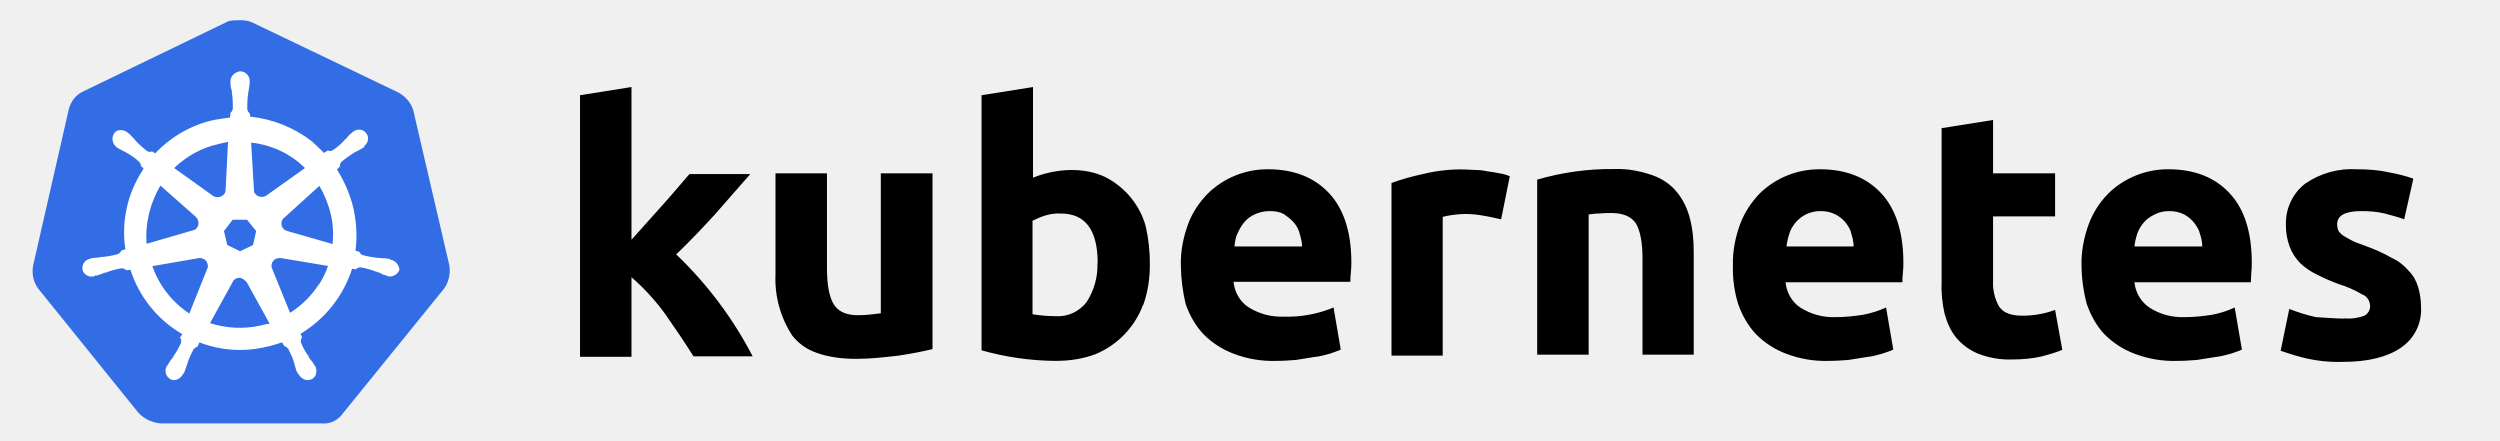
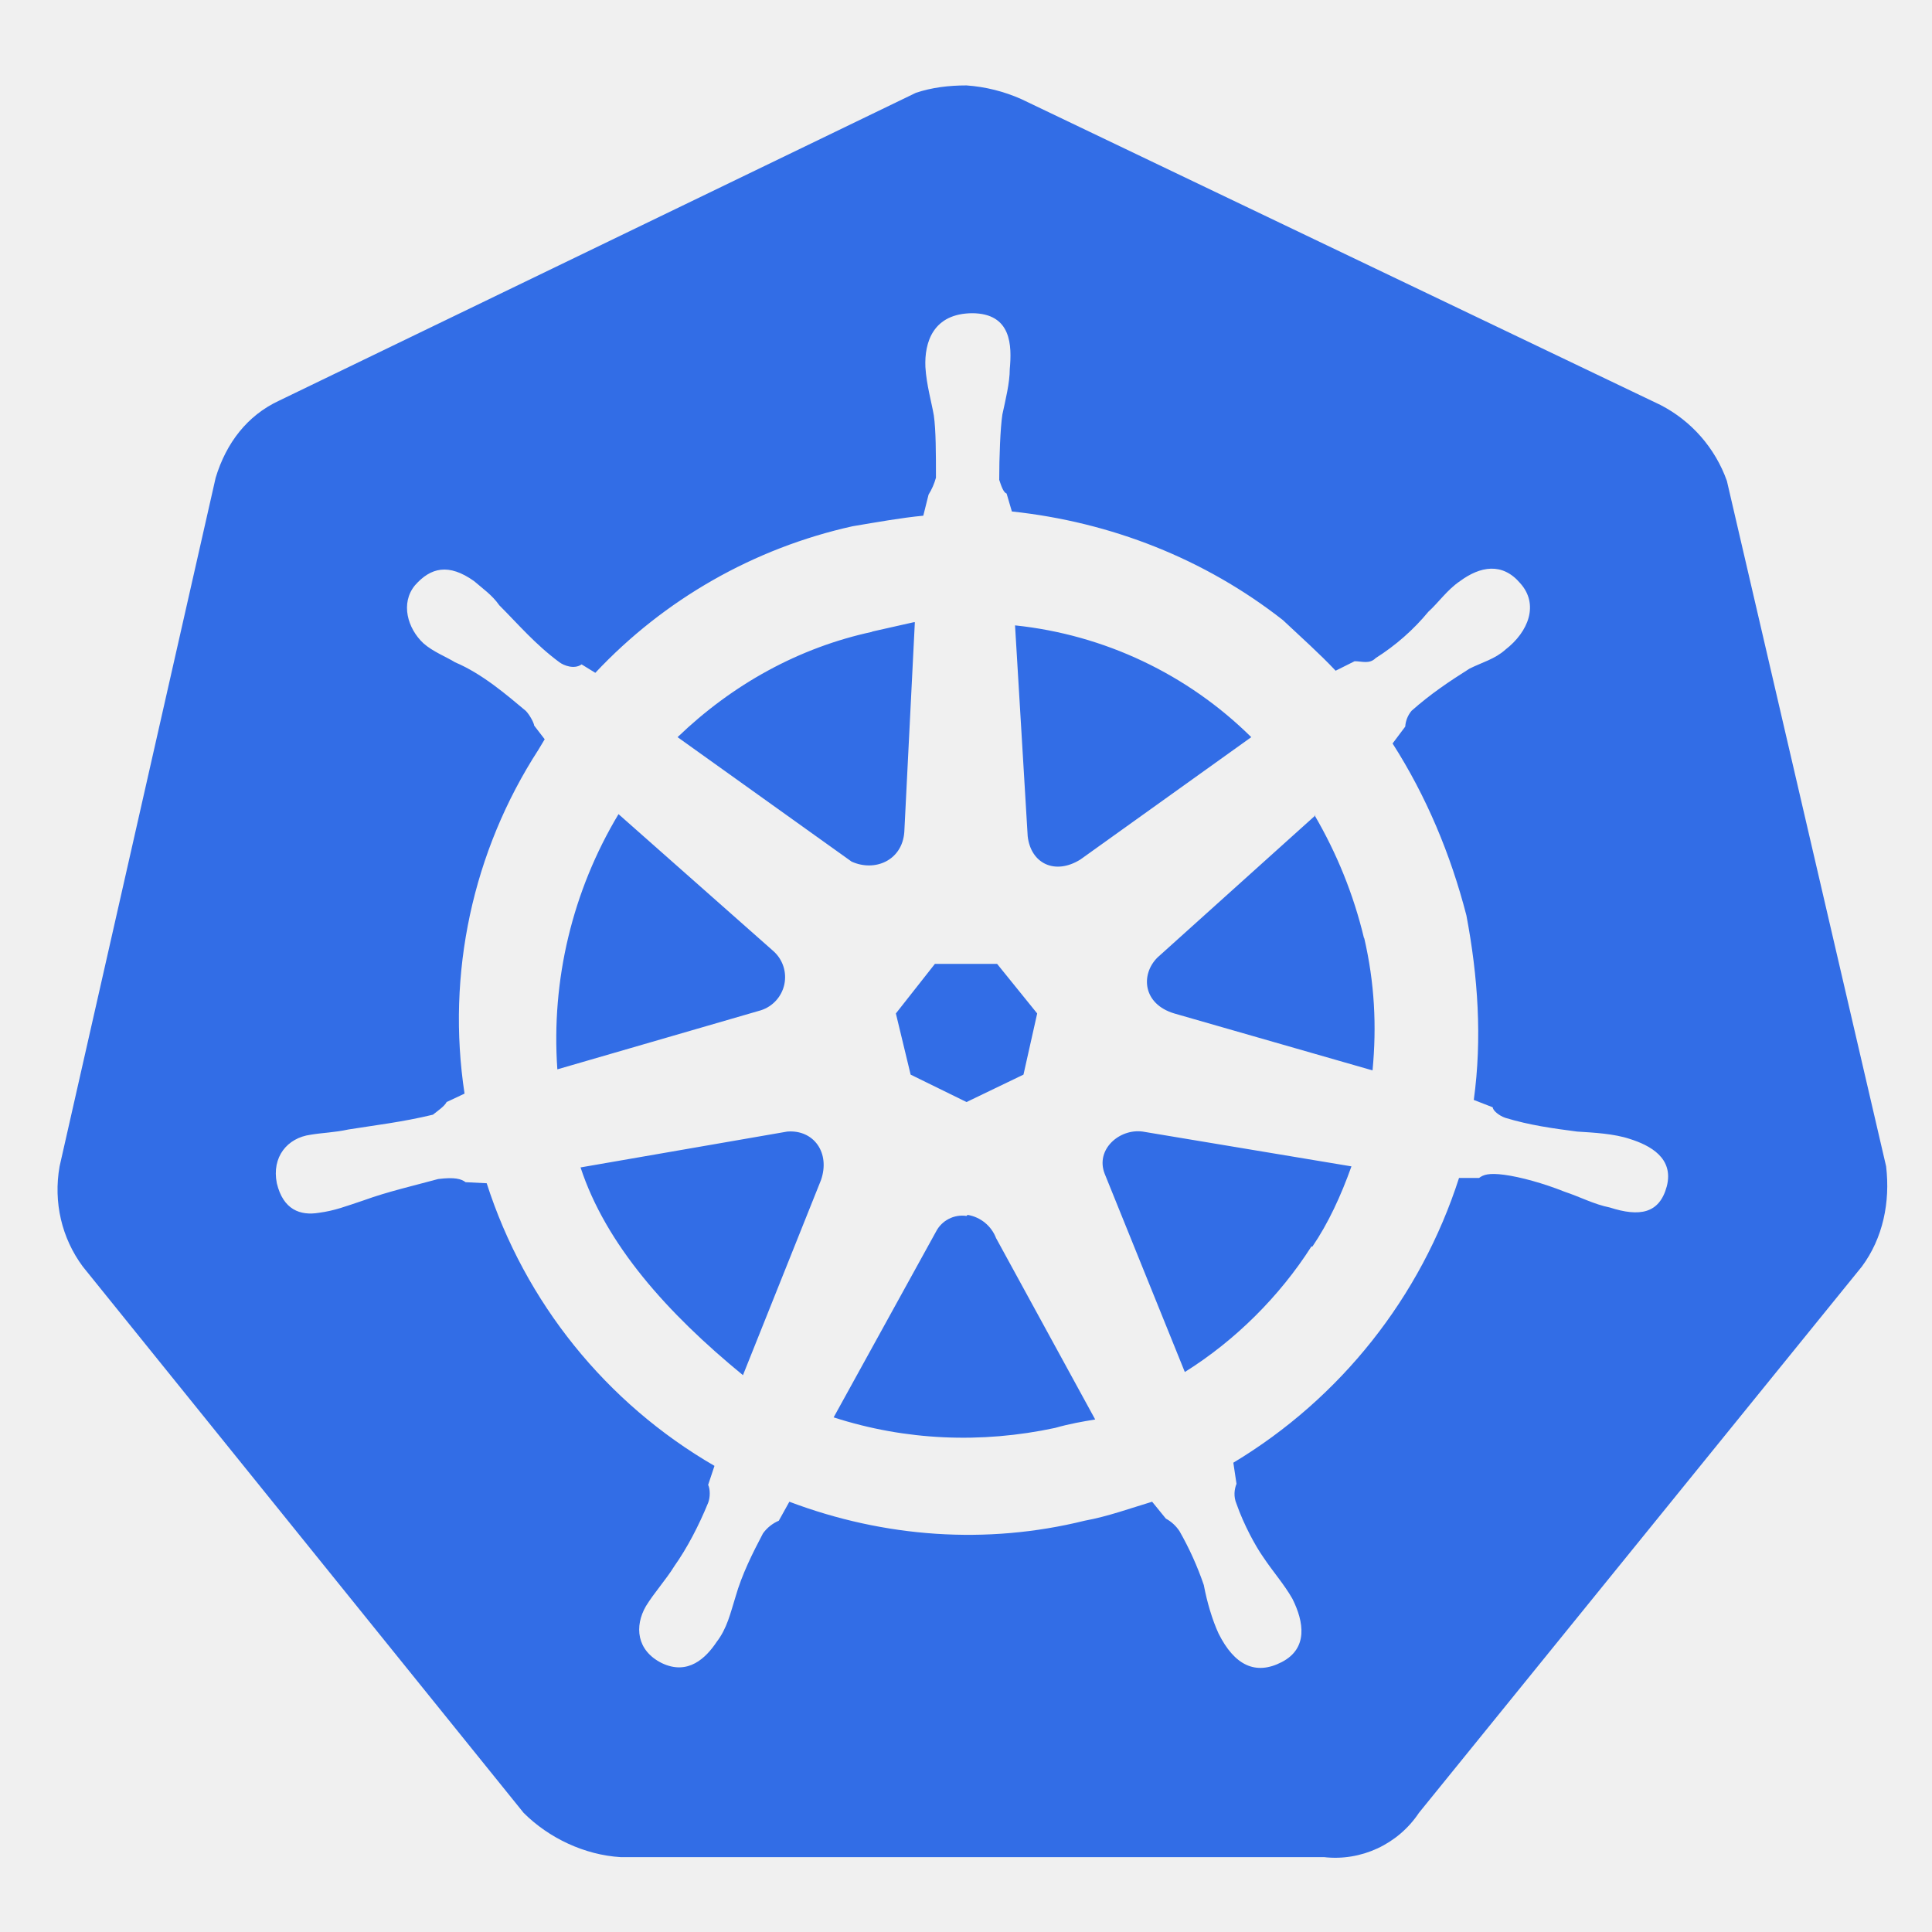
- <svg xmlns="http://www.w3.org/2000/svg" viewBox="-2.54 -2.54 103.71 18.32" height="37" width="210">
-   <path d="M14.51 2.03c-.1-.31-.33-.57-.63-.73L7.83-1.6c-.16-.08-.34-.1-.5-.1-.16 0-.34 0-.5.04L.79 1.26c-.3.14-.51.4-.6.73L-1.3 8.52c-.06.34.02.68.22.95l4.18 5.18c.24.24.58.4.92.42h6.67c.35.04.69-.12.9-.42l4.2-5.18c.2-.27.27-.61.23-.95z" fill="#326de6" />
-   <path d="M13.58 8.26c-.02 0-.04 0-.04-.02s-.04-.02-.08-.02c-.08-.02-.16-.02-.23-.02l-.12-.01h-.02a4.01 4.01 0 0 1-.68-.12.24.24 0 0 1-.14-.14c.02 0 0 0 0 0l-.16-.04c.08-.58.04-1.17-.08-1.75a5.38 5.38 0 0 0-.69-1.63l.12-.12v-.02c0-.05.02-.13.06-.17.18-.16.36-.28.55-.4l.12-.06.22-.12.06-.04c.02-.02 0-.02 0-.04.18-.14.22-.38.08-.55a.38.38 0 0 0-.28-.14c-.1 0-.2.04-.28.1l-.02.02c-.01.02-.03.04-.05.04-.06.06-.12.11-.16.17-.02.04-.06.06-.08.08a2.6 2.6 0 0 1-.5.44c-.04.02-.08.04-.12.04-.02 0-.06 0-.08-.02h-.02l-.16.1c-.15-.16-.33-.32-.5-.48a5.08 5.08 0 0 0-2.57-1.03l-.02-.16v.02c-.06-.04-.08-.1-.1-.16 0-.21 0-.43.04-.67v-.02l.02-.12.04-.24V.84a.4.4 0 0 0-.34-.41c-.12-.02-.24.04-.34.13a.4.4 0 0 0-.12.28v.1c0 .08.02.16.04.24.02.04.02.08.02.12v.02c.04.22.04.44.04.67-.02.06-.04.12-.1.16v.04l-.02.16c-.21.02-.43.06-.67.1-.93.2-1.79.7-2.44 1.39l-.12-.08h-.02l-.08.02a.28.28 0 0 1-.12-.04c-.18-.14-.36-.3-.5-.46-.01-.04-.05-.06-.07-.08l-.16-.17-.06-.04-.02-.02a.47.47 0 0 0-.28-.1c-.12 0-.22.04-.28.14a.43.43 0 0 0 .08.55c.02 0 .02.02.02.02s.04.04.06.04l.22.12.12.06c.2.12.4.24.55.4.04.04.08.12.06.17v-.01l.12.11-.06.1a4.71 4.71 0 0 0-.7 3.26l-.15.04c0 .02-.02.02-.02.02-.02.06-.08.1-.14.14-.22.06-.44.1-.67.12-.04 0-.08 0-.12.02l-.24.02-.08.01-.04.02a.39.39 0 0 0-.32.46c.04.18.22.3.4.28.04 0 .06 0 .1-.02.02 0 .02 0 .02-.02s.06 0 .08 0l.22-.08c.04-.02.08-.04.12-.04h.02c.21-.08.41-.14.65-.18h.02c.06 0 .12.02.16.06.02 0 .02.02.02.02l.18-.02a4.79 4.79 0 0 0 2.16 2.68l-.1.14c0 .02.02.02.02.02.04.06.04.14.02.2-.08.2-.2.4-.32.57v.02l-.08.1c-.04.04-.08.12-.13.2l-.04.06s0 .02-.02.02a.4.4 0 0 0 .15.54c.04.02.1.04.14.04.16 0 .3-.1.38-.24 0 0 0-.02.02-.02 0-.02.02-.04.04-.06l.08-.22.04-.12c.06-.22.16-.42.26-.61a.3.3 0 0 1 .16-.12c.02 0 .02 0 .02-.02l.07-.16a4.67 4.67 0 0 0 2.8.18c.22-.04.44-.12.64-.18l.08.14c.02 0 .02 0 .02.02a.3.3 0 0 1 .16.12c.1.2.2.4.25.61v.02l.04.12c.02.08.04.16.08.22l.04.06s0 .02.02.02c.08.14.22.24.38.24.06 0 .1-.02.16-.04a.33.33 0 0 0 .18-.22c.02-.1.02-.2-.02-.3 0-.02-.02-.02-.02-.02 0-.02-.02-.04-.04-.06a.71.71 0 0 0-.14-.2l-.08-.1v-.04a2.34 2.34 0 0 1-.32-.57.23.23 0 0 1 .02-.2c0-.02.02-.02.02-.02l-.06-.16a4.9 4.9 0 0 0 2.14-2.7l.16.02c.02 0 .02-.02.02-.02.04-.04.1-.06.16-.06h.02c.22.04.44.1.64.18h.02c.04.02.08.04.12.04.08.04.13.08.21.1l.08.02.04.02c.04.02.06.02.1.02.18 0 .34-.12.4-.28a.47.47 0 0 0-.36-.42zm-5.73-.61l-.54.26-.53-.26-.14-.58L7 6.6h.6l.38.47zm3.23-1.3c.1.43.12.84.08 1.26l-1.88-.54c-.18-.04-.28-.21-.24-.4.02-.05.04-.1.08-.13l1.49-1.35c.21.36.37.75.47 1.17zm-1.07-1.9L8.38 5.61c-.14.07-.33.05-.43-.08a.18.18 0 0 1-.06-.14l-.12-2c.87.1 1.65.47 2.24 1.06zm-3.6-1l.4-.09-.1 1.99c0 .18-.15.31-.33.31-.06 0-.1-.01-.16-.03L4.57 4.45c.52-.5 1.15-.85 1.85-1zM4 5.18l1.47 1.3c.13.13.15.33.04.46-.04.06-.08.08-.16.1l-1.93.56c-.06-.83.14-1.69.58-2.42zm-.34 3.35l1.96-.34c.16 0 .32.1.34.26.02.06.02.14-.02.2L5.2 10.5a3.9 3.9 0 0 1-1.53-1.95zM8.16 11a4.02 4.02 0 0 1-2.1-.1l.97-1.76a.3.3 0 0 1 .4-.08 1 1 0 0 1 .16.14l.95 1.72c-.12.02-.24.04-.38.08zm2.43-1.72c-.3.47-.72.89-1.2 1.19L8.63 8.6a.32.32 0 0 1 .18-.38.58.58 0 0 1 .18-.03l1.98.33c-.1.28-.22.54-.37.76z" fill="#fff" />
-   <path d="M94.82 10.7c.28.03.58-.01.84-.11a.44.44 0 0 0 .24-.44c-.02-.2-.14-.38-.32-.44-.3-.18-.64-.33-.97-.43a7.87 7.87 0 0 1-.92-.4 2.7 2.7 0 0 1-.7-.48c-.19-.2-.33-.41-.43-.67a2.5 2.5 0 0 1-.16-.93c-.02-.66.28-1.3.8-1.7a3.42 3.42 0 0 1 2.16-.6c.44 0 .9.03 1.33.13.34.06.67.14 1.01.26l-.38 1.69c-.27-.1-.53-.16-.81-.24-.32-.08-.65-.1-.97-.1-.68 0-1.01.18-1.01.56a1 1 0 0 0 .04.23c.04.08.1.14.17.2.08.06.2.12.34.2.14.08.34.16.58.24.4.14.8.32 1.15.52.28.13.51.31.71.55.18.18.3.4.38.66.08.27.12.55.12.83a1.9 1.9 0 0 1-.85 1.7c-.56.38-1.35.58-2.39.58a6.03 6.03 0 0 1-1.68-.18c-.32-.08-.62-.18-.92-.28l.36-1.74c.36.14.74.26 1.11.34.4.02.78.06 1.17.06M83.9 8.52c-.02-.6.1-1.19.3-1.74.18-.48.45-.9.81-1.27a3.55 3.55 0 0 1 2.5-1.01c1.07 0 1.93.33 2.54.99.62.65.93 1.62.93 2.9 0 .11 0 .25-.02.41l-.02.4H86.1c.04.41.26.81.62 1.05.43.28.95.42 1.47.4.37 0 .77-.04 1.15-.1.31-.06.63-.16.93-.3l.3 1.75c-.14.07-.3.11-.46.17-.22.06-.44.12-.65.14l-.76.12c-.26.02-.53.04-.81.04a4.57 4.57 0 0 1-1.79-.3 3.5 3.5 0 0 1-1.25-.81c-.34-.36-.57-.8-.73-1.25a6.37 6.37 0 0 1-.22-1.59m5.02-.81c0-.18-.04-.36-.1-.54-.04-.18-.14-.31-.24-.45a1.36 1.36 0 0 0-.41-.34c-.2-.1-.4-.14-.62-.14-.22 0-.42.04-.61.14-.16.08-.32.18-.44.32s-.22.3-.28.47c-.06.18-.1.36-.12.54h2.82M78.08 2.79l2.14-.34v2.22h2.58v1.79h-2.58v2.66c-.02.37.06.75.24 1.07.16.26.47.4.97.4a3.93 3.93 0 0 0 1.37-.24l.3 1.66c-.28.12-.58.2-.88.28-.37.08-.77.12-1.17.12-.5.02-.99-.06-1.45-.24a2.34 2.34 0 0 1-.9-.65c-.25-.3-.4-.66-.5-1.03-.1-.44-.14-.9-.12-1.33V2.79M69.4 8.52c-.02-.6.1-1.19.3-1.74.18-.48.46-.9.81-1.27a3.55 3.55 0 0 1 2.5-1.01c1.08 0 1.93.33 2.55.99.61.65.93 1.62.93 2.9 0 .11 0 .25-.02.41-.02.16-.02.28-.02.4h-4.86c.04.41.25.81.61 1.05.44.28.95.42 1.47.4.38 0 .77-.04 1.15-.1.32-.06.64-.16.95-.3l.3 1.75c-.14.07-.3.11-.46.17-.21.06-.43.12-.65.14l-.75.12c-.26.02-.54.04-.82.04a4.57 4.57 0 0 1-1.78-.3 3.5 3.5 0 0 1-1.25-.81c-.34-.36-.58-.8-.74-1.25a4.94 4.94 0 0 1-.22-1.59m5.02-.81c0-.18-.04-.36-.1-.54-.03-.18-.13-.31-.23-.45a1.36 1.36 0 0 0-.42-.34c-.2-.1-.4-.14-.62-.14a1.33 1.33 0 0 0-1.03.46c-.12.14-.22.3-.27.47-.06.18-.1.36-.12.54h2.8M61.26 4.93a11.07 11.07 0 0 1 3.21-.44c.54-.02 1.07.08 1.59.26.4.14.75.38 1.01.7.26.31.44.7.54 1.09.12.45.16.93.16 1.4v4.27h-2.13V8.22c0-.69-.1-1.17-.27-1.46-.18-.28-.52-.44-1.02-.44-.16 0-.31 0-.5.02-.17 0-.31.02-.45.04v5.83h-2.14V4.93m-1.51 1.65c-.2-.04-.42-.1-.68-.14a3.95 3.95 0 0 0-.83-.08c-.16 0-.32.02-.5.04-.13.02-.27.04-.41.08v5.77H55.2V5.07c.43-.16.89-.28 1.34-.38.58-.14 1.18-.2 1.75-.18l.42.02c.16 0 .32.02.5.06.15.02.31.04.49.08.14.02.28.06.42.12l-.36 1.79m-13.02.2c.18-.48.46-.9.82-1.27a3.55 3.55 0 0 1 2.5-1.01c1.07 0 1.92.33 2.54.99.61.65.93 1.62.93 2.87 0 .12 0 .26-.02.42-.02.16-.02.28-.02.4h-4.86c.04.41.25.81.61 1.05.44.28.95.42 1.47.4a5.04 5.04 0 0 0 2.08-.38l.3 1.75c-.14.07-.3.11-.45.17-.22.06-.44.12-.66.14l-.75.12c-.26.02-.54.04-.82.04a4.57 4.57 0 0 1-1.78-.3 3.5 3.5 0 0 1-1.25-.81c-.34-.36-.58-.8-.74-1.25a7.24 7.24 0 0 1-.2-1.59c-.02-.6.1-1.19.3-1.74zm4.74.93c0-.18-.05-.36-.1-.54-.1-.38-.36-.6-.65-.8-.19-.11-.4-.13-.61-.13-.22 0-.42.05-.62.14-.37.17-.56.47-.71.8-.08.16-.1.35-.12.53h2.81m-8.5.7c0-1.4-.52-2.07-1.54-2.07-.44-.02-.8.12-1.17.3v3.89a6 6 0 0 0 .94.08c.51.04 1-.18 1.32-.6.3-.48.46-1.03.44-1.6m1.9 1.72a3.57 3.57 0 0 1-1.98 2.06c-.53.2-1.09.28-1.67.28a11.6 11.6 0 0 1-3.07-.44V1.42l2.14-.34v3.77a4.4 4.4 0 0 1 1.59-.32c.5 0 .97.08 1.43.3.85.44 1.44 1.2 1.67 2.05a7 7 0 0 1 .17 1.6c0 .56-.08 1.11-.27 1.65zm-8.76 1.85c-.46.11-.94.2-1.41.27-1.17.14-2.38.26-3.42-.12-.4-.14-.74-.38-1-.71a4.3 4.3 0 0 1-.7-2.56V4.67h2.14v3.95c0 .7.1 1.2.28 1.49.18.3.51.46 1.01.46.33 0 .65-.04.95-.08V4.67h2.15v7.3M23.6 7.42l1.3-1.45c.39-.43.73-.85 1.1-1.27h2.53l-1.48 1.69c-.5.54-1.02 1.1-1.6 1.65a16.14 16.14 0 0 1 3.18 4.24h-2.46c-.38-.6-.77-1.18-1.15-1.72a8.96 8.96 0 0 0-1.43-1.57v3.31h-2.14V1.42l2.14-.34v6.33" />
+ <svg xmlns="http://www.w3.org/2000/svg" width="37" height="37" viewBox="-2.54 -2.54 18.27 18.32">
+   <path d="M6.6-1.73c-.17 0-.33.02-.48.07L.08 1.26c-.3.14-.5.4-.6.73L-2 8.52c-.06.34.02.68.22.95l4.18 5.18c.24.24.58.4.92.42h6.67c.35.04.7-.12.9-.42l4.2-5.18c.2-.27.27-.61.23-.95l-1.51-6.5a1.3 1.3 0 00-.63-.72L7.12-1.6a1.55 1.55 0 00-.52-.13zM6.65.43c.38 0 .38.31.36.53 0 .13-.04.29-.07.43-.02.13-.03.41-.03.62.02.06.04.12.07.13l.05.17c.94.1 1.83.45 2.57 1.03.17.16.35.32.5.48l.18-.09c.07 0 .14.03.2-.03.19-.12.36-.27.5-.44.09-.08.18-.21.3-.29.19-.14.4-.18.57.02.18.2.08.46-.14.63-.1.09-.22.12-.34.18-.19.12-.37.24-.55.4a.26.26 0 00-.06.15l-.12.16c.32.5.55 1.05.7 1.63.11.58.15 1.17.07 1.75l.18.07c0 .03.06.08.12.1.23.07.45.1.68.13.16.01.35.02.5.07.19.06.42.18.35.45-.07.26-.26.29-.54.2-.15-.03-.28-.1-.43-.15-.2-.08-.42-.14-.57-.16-.15-.02-.2 0-.24.03h-.19a4.9 4.9 0 01-2.14 2.7l.03.2c-.02.05-.03.12 0 .19.07.2.18.4.25.5.1.15.2.26.28.4.11.22.15.47-.1.6s-.45.03-.6-.27c-.06-.13-.11-.3-.14-.46a2.96 2.96 0 00-.23-.51.36.36 0 00-.13-.12l-.13-.16c-.2.06-.42.14-.64.18-.93.23-1.9.16-2.8-.18l-.1.18a.36.36 0 00-.15.12c-.1.19-.2.39-.26.6-.05.16-.08.3-.18.43-.1.15-.27.32-.52.2-.24-.12-.26-.35-.15-.54.08-.13.19-.25.27-.38.12-.17.23-.38.32-.6.02-.05.02-.13 0-.17l.06-.18a4.79 4.79 0 01-2.16-2.68l-.2-.01c-.04-.03-.1-.05-.26-.03-.22.06-.48.12-.7.2-.18.06-.28.1-.43.12-.18.03-.34-.03-.4-.28-.05-.25.1-.43.32-.46.12-.02.22-.02.36-.05.25-.04.51-.07.8-.14.05-.04.11-.08.13-.12l.17-.08a4.7 4.7 0 01.7-3.26l.06-.1-.1-.13c0-.02-.04-.1-.08-.14-.18-.15-.41-.35-.67-.46-.08-.05-.21-.1-.3-.18-.15-.14-.22-.38-.08-.55.15-.17.32-.21.56-.04.08.07.17.13.24.23.18.18.34.37.57.54.04.03.14.07.21.02l.13.08a4.76 4.76 0 012.44-1.39c.24-.04.46-.08.67-.1l.05-.2a.6.6 0 00.07-.16c0-.23 0-.45-.02-.59-.02-.12-.07-.29-.08-.46-.01-.23.07-.51.45-.51zM6.1 3.36l-.4.09h.01c-.7.15-1.33.5-1.85 1l1.65 1.18c.22.1.48-.01.5-.28l.1-1.99zm.96.03l.12 2c.03.26.26.37.5.22L9.3 4.45a3.74 3.74 0 00-2.24-1.06zM3.3 5.18a4.14 4.14 0 00-.58 2.42l1.93-.56a.33.33 0 00.12-.56L3.3 5.18zm6.61.01L8.41 6.54c-.16.16-.14.44.16.53l1.88.54c.04-.42.02-.83-.08-1.26v.01c-.1-.42-.26-.81-.47-1.17zM6.3 6.6l-.37.47.14.58.53.26.54-.26.13-.58-.38-.47h-.6zM4.9 8.19l-1.96.34c.24.73.82 1.38 1.54 1.97l.74-1.85c.09-.26-.07-.48-.32-.46zm3.37 0c-.22-.03-.45.17-.36.4l.76 1.88c.48-.3.9-.72 1.2-1.19h.01c.15-.22.27-.48.37-.76l-1.98-.33zm-1.67.8a.28.28 0 00-.29.15l-.97 1.76c.68.22 1.4.25 2.1.1.14-.04.26-.06.38-.08L6.88 9.2a.35.35 0 00-.27-.22z" fill="#326de6" />
</svg>
